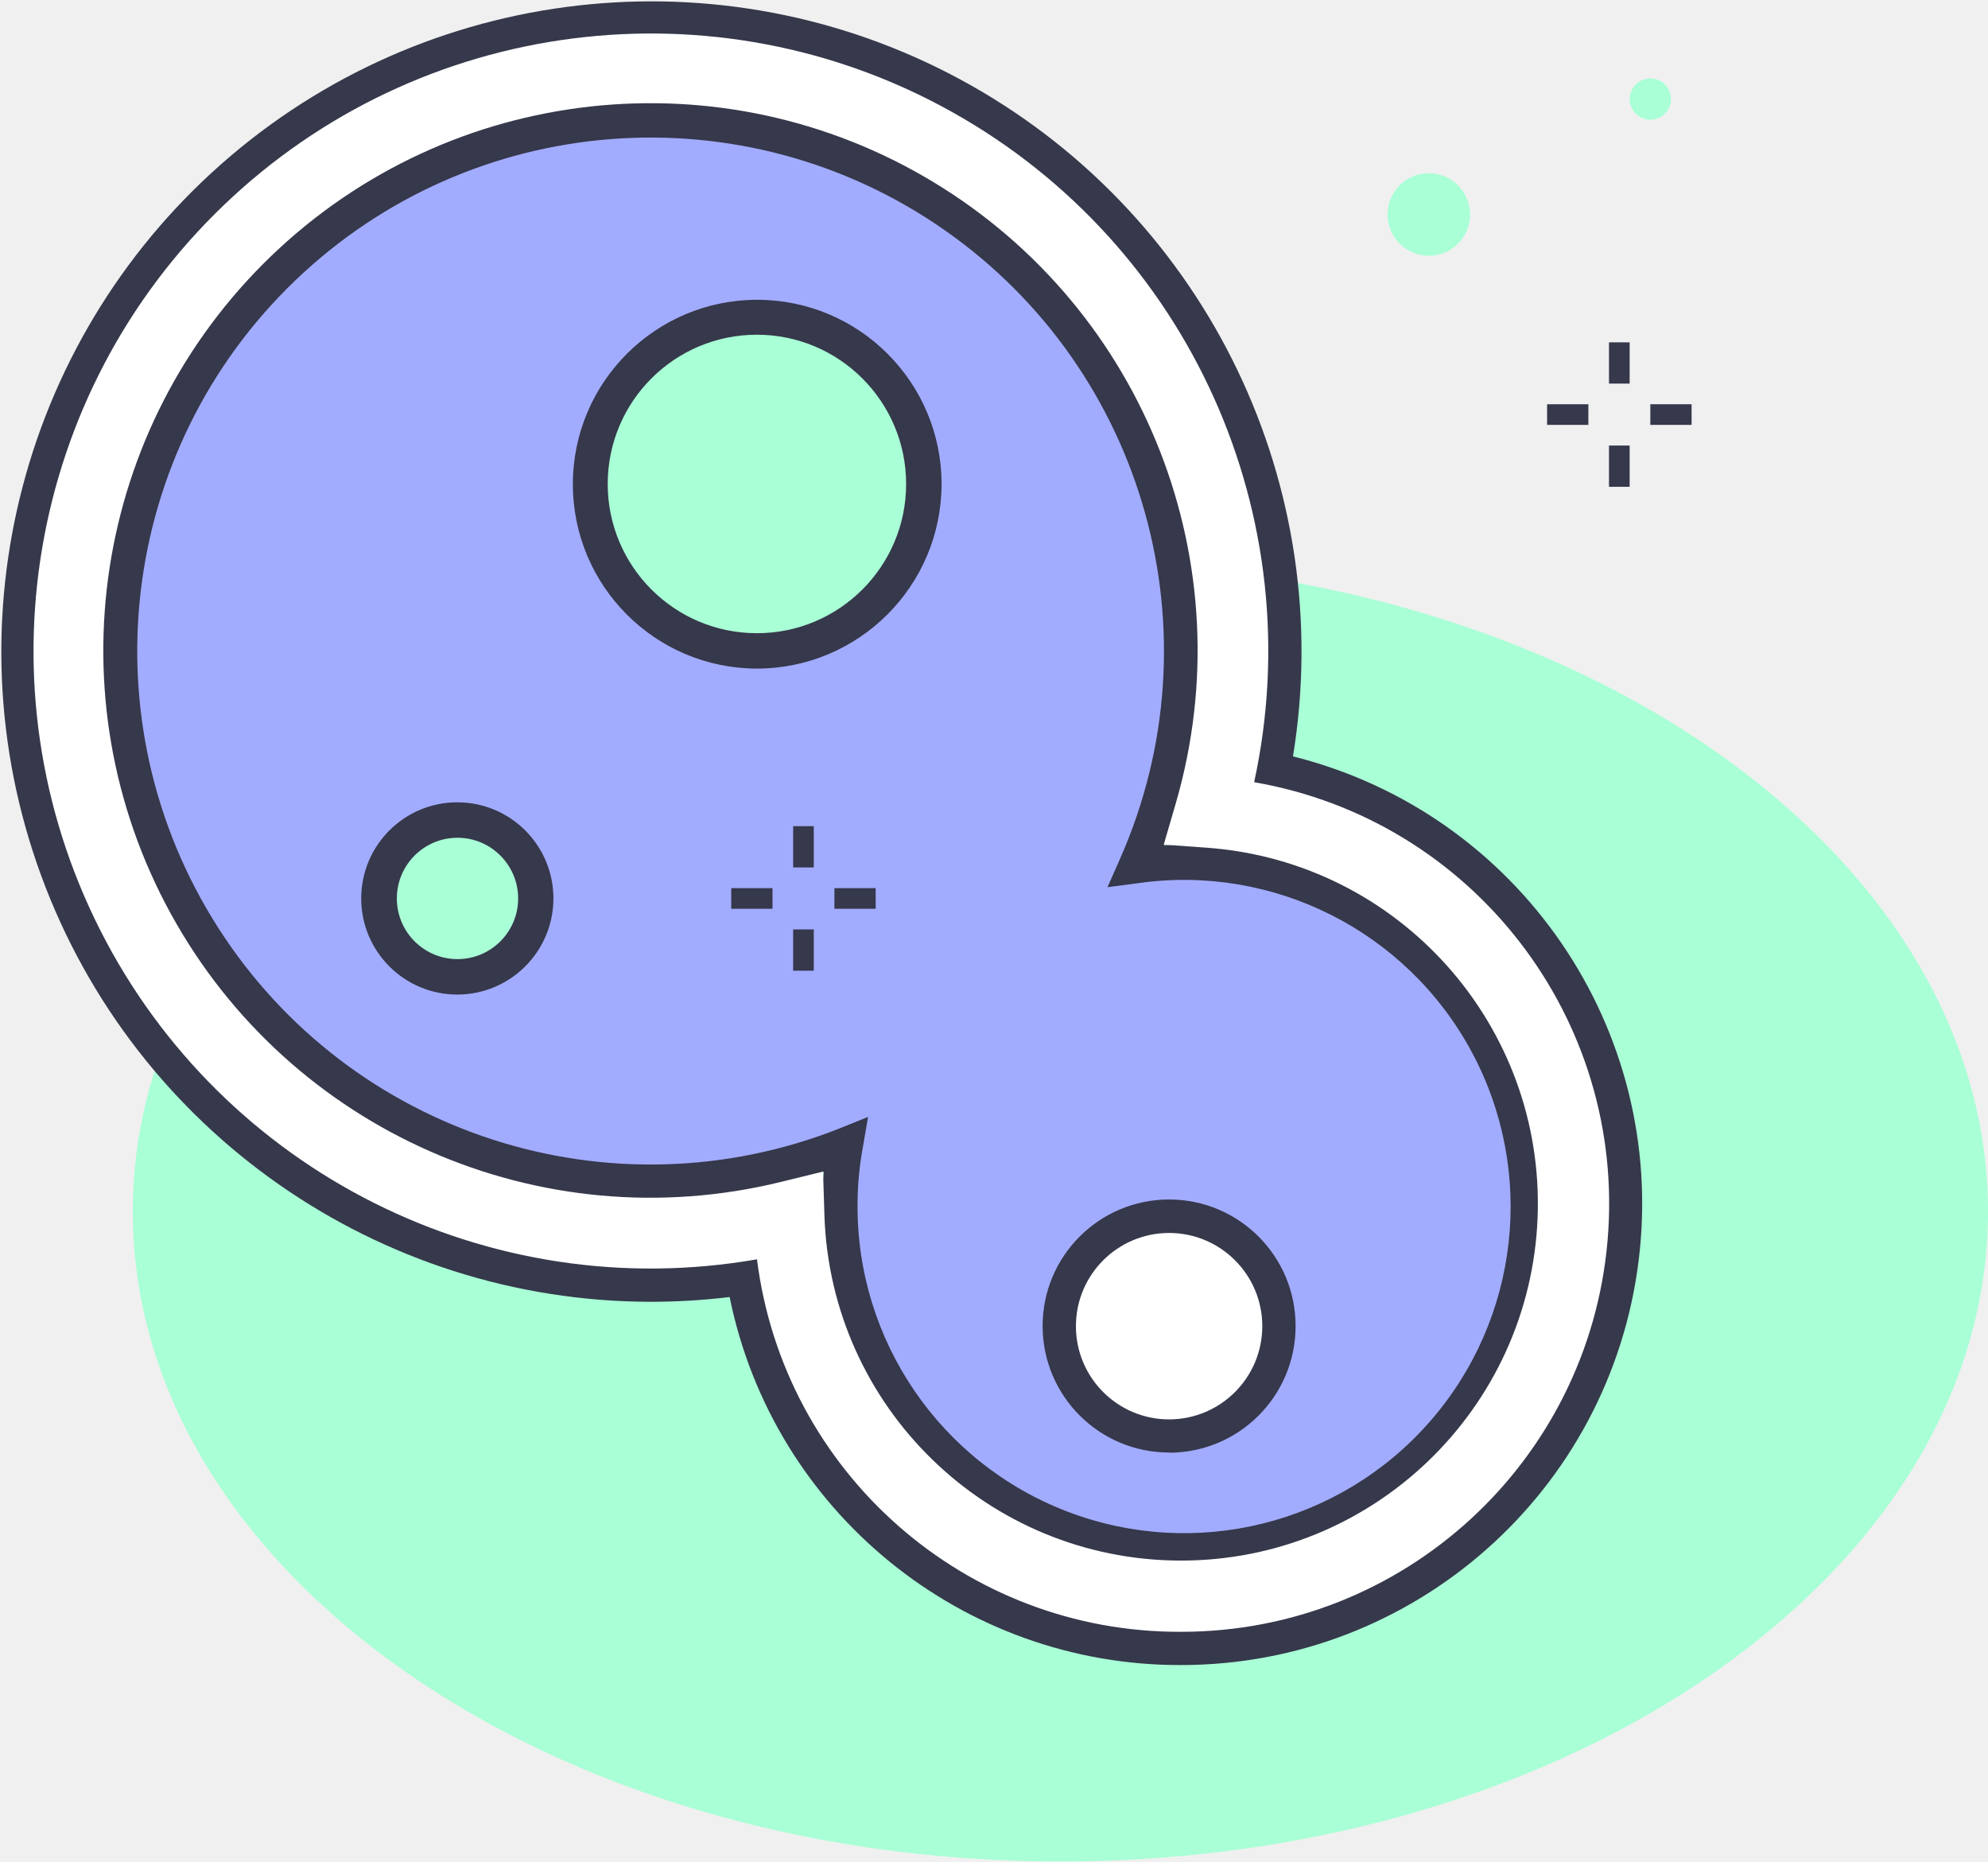
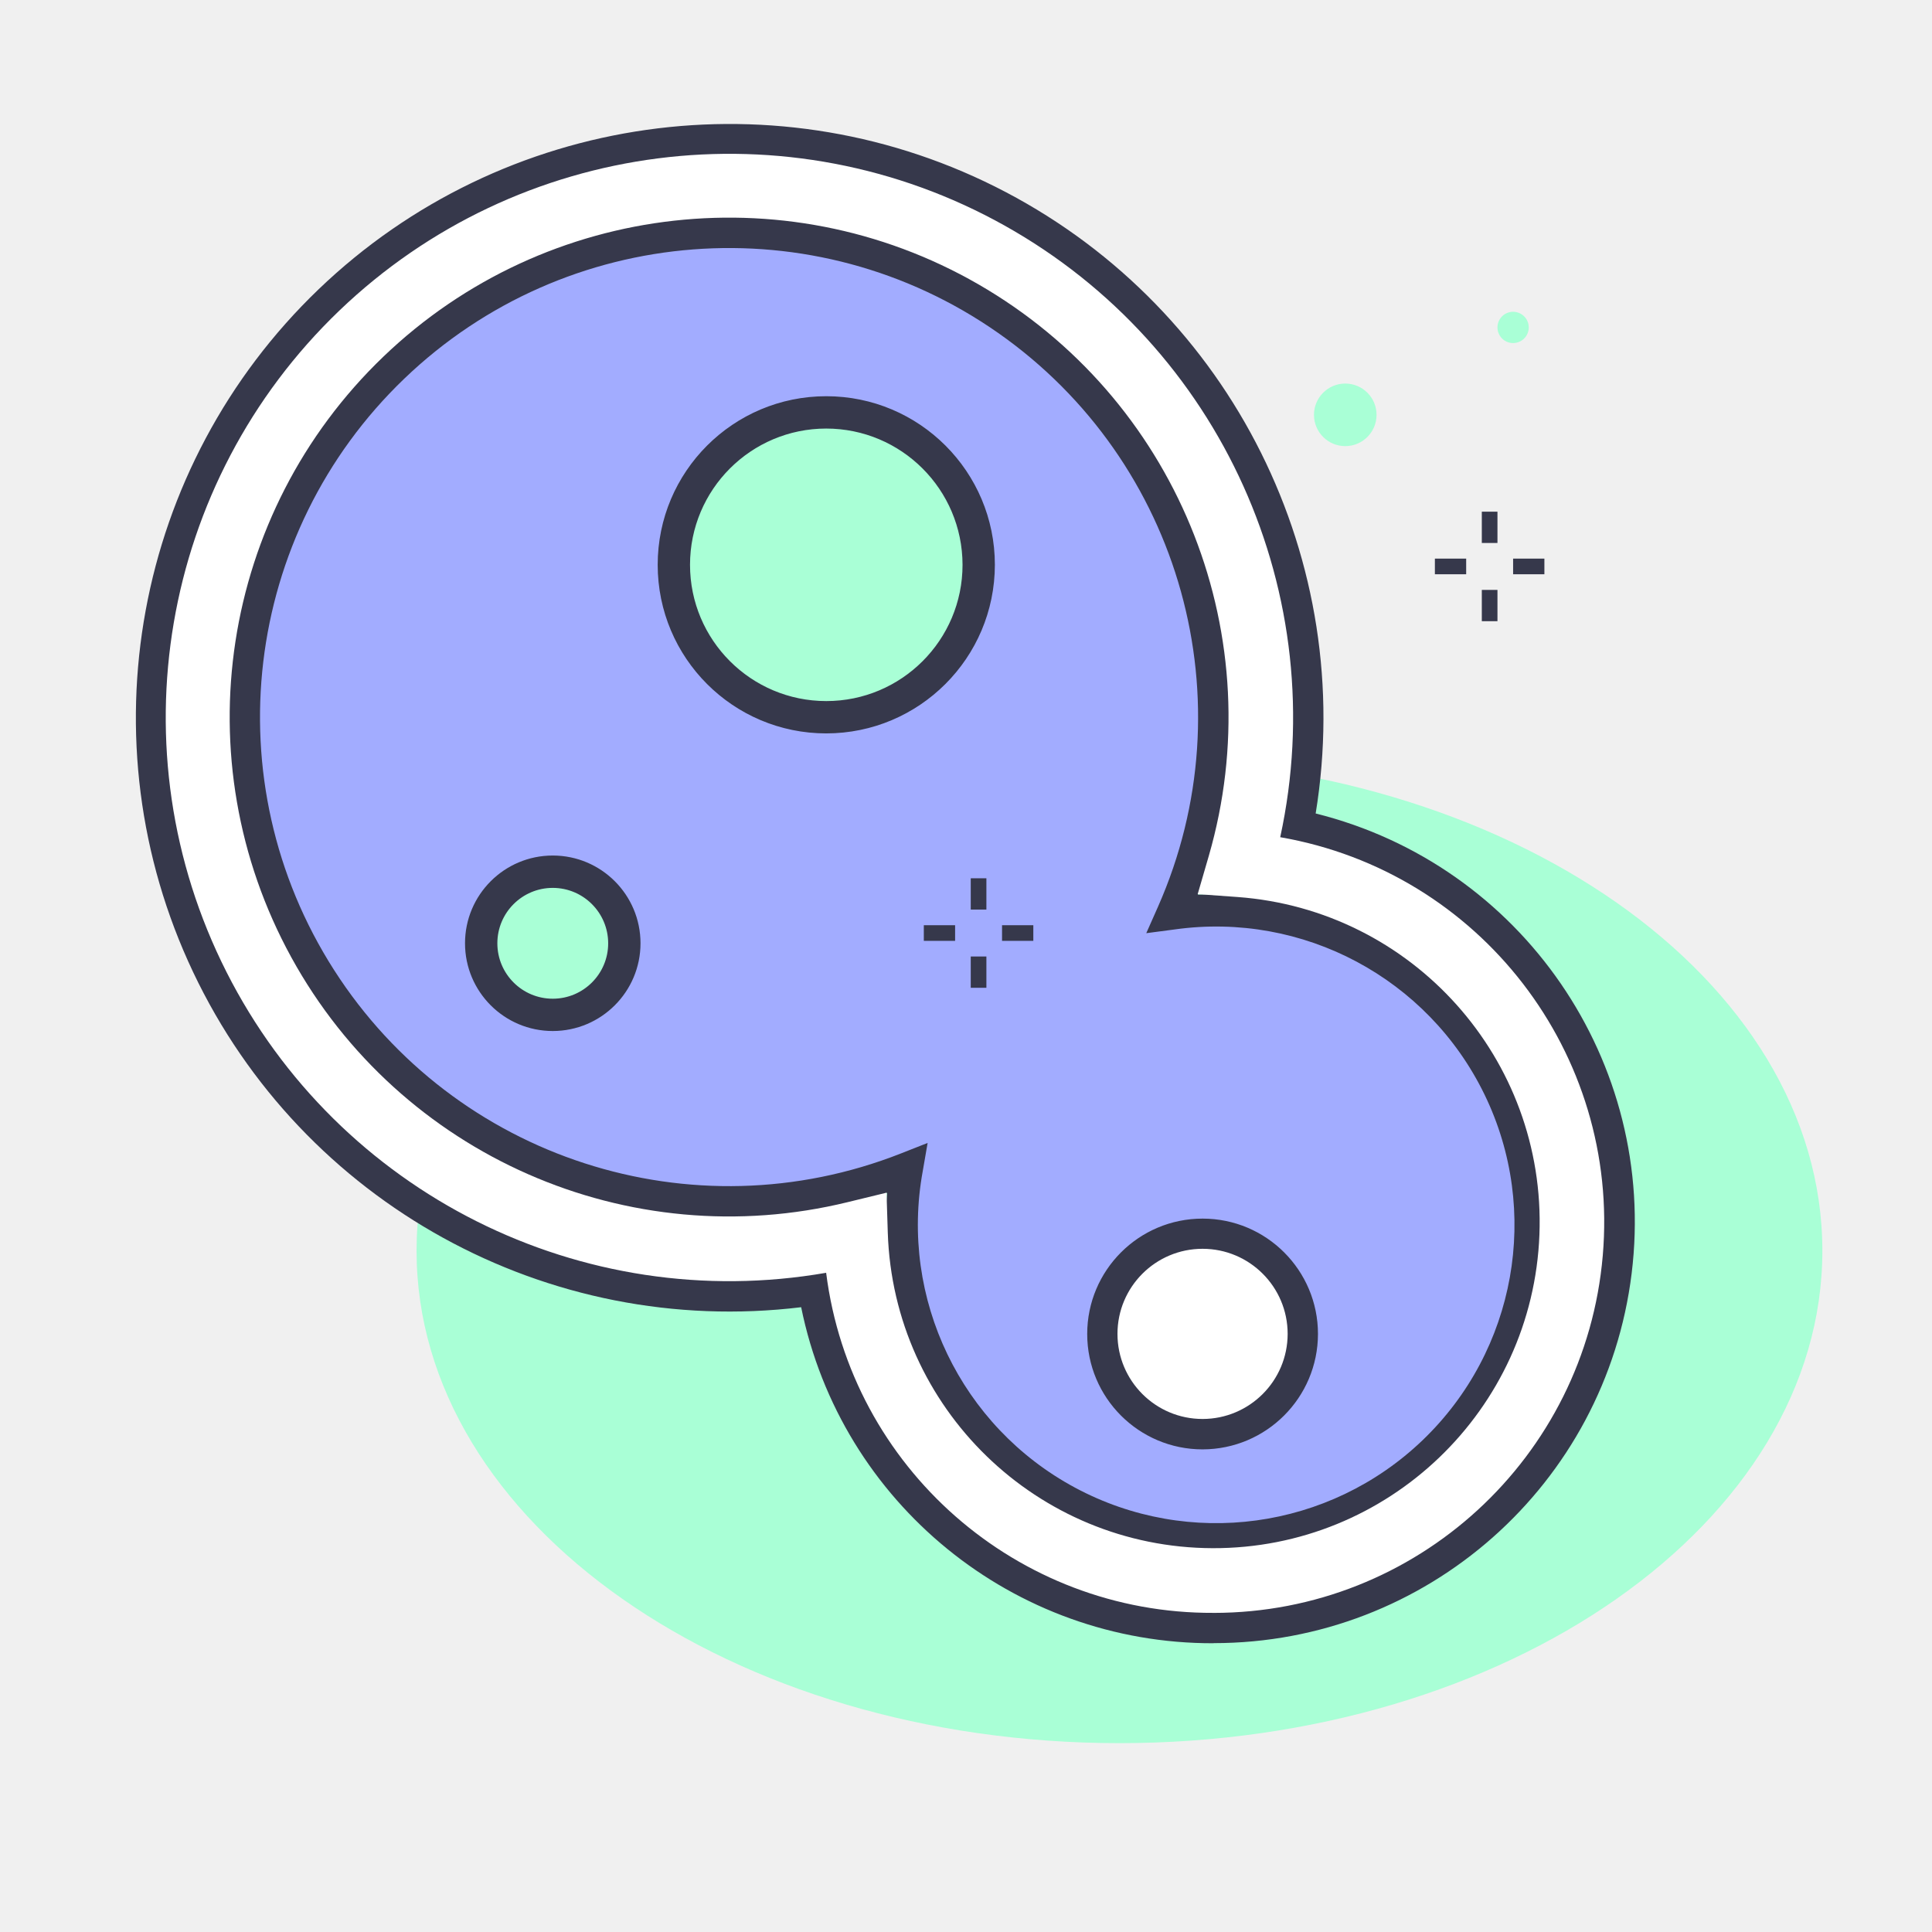
- <svg xmlns="http://www.w3.org/2000/svg" id="Layer_1" data-name="Layer 1" viewBox="0 0 33.429 31.295">
-   <ellipse cx="17.831" cy="20.368" rx="15.598" ry="10.927" style="fill:#a9ffd6" />
-   <circle cx="12.643" cy="8.199" r="3.06" style="fill:#a9ffd6" />
-   <path d="M12.036,22.225a8.906,8.906,0,0,0,3.271-.621,5.738,5.738,0,1,0,5.65-4.753,5.868,5.868,0,0,0-.754.055,8.93,8.93,0,1,0-8.167,5.319Zm8.718.595a1.829,1.829,0,1,1-1.829,1.829A1.829,1.829,0,0,1,20.754,22.82ZM13.822,7.682a2.807,2.807,0,1,1-2.806,2.807A2.807,2.807,0,0,1,13.822,7.682ZM8.787,16.14a1.318,1.318,0,1,1-1.318,1.317A1.317,1.317,0,0,1,8.787,16.14Z" transform="translate(-1.094 -2.353)" style="fill:#a2acff" />
-   <path d="M20.957,28.63a6.045,6.045,0,0,1-6.038-6.038c0-.176.008-.355.026-.54a9.224,9.224,0,1,1,5.722-5.49c.1-.005.2-.008.29-.008a6.038,6.038,0,0,1,0,12.076Zm-5.266-7.5-.09.523a5.337,5.337,0,0,0-.087.936,5.491,5.491,0,1,0,4.728-5.39l-.525.069.214-.485A8.632,8.632,0,1,0,15.2,21.328Zm5.063,5.642a2.127,2.127,0,1,1,2.126-2.126A2.128,2.128,0,0,1,20.754,26.775Zm0-3.657a1.531,1.531,0,1,0,1.531,1.531A1.533,1.533,0,0,0,20.754,23.118ZM8.787,19.073A1.616,1.616,0,1,1,10.4,17.457,1.618,1.618,0,0,1,8.787,19.073Zm0-2.636a1.02,1.02,0,1,0,1.02,1.02A1.021,1.021,0,0,0,8.787,16.437Zm5.035-2.844a3.1,3.1,0,1,1,3.105-3.1A3.108,3.108,0,0,1,13.822,13.593Zm0-5.613a2.509,2.509,0,1,0,2.509,2.509A2.511,2.511,0,0,0,13.822,7.98Z" transform="translate(-1.094 -2.353)" style="fill:#36384b" />
-   <path d="M20.957,30.345a7.727,7.727,0,0,1-7.594-6.187,11.07,11.07,0,0,1-1.327.08,10.931,10.931,0,1,1,10.8-9.169,7.754,7.754,0,0,1-1.879,15.276Zm-7.108-6.857.048.288a7.158,7.158,0,1,0,8.535-8.189l-.286-.06.055-.287a10.334,10.334,0,1,0-8.641,8.291Zm6.905,1.573a.412.412,0,1,1,.411-.412A.413.413,0,0,1,20.754,25.061Z" transform="translate(-1.094 -2.353)" style="fill:#36384b" />
-   <path d="M20.957,29.786a7.157,7.157,0,0,1-7.134-6.262,10.381,10.381,0,1,1,8.36-8.021,7.194,7.194,0,0,1-1.226,14.283Zm-6.023-7.737.023.735a6,6,0,1,0,6.44-6.179l-.734-.053.206-.707a9.2,9.2,0,1,0-6.649,6.379Zm5.82,4.166a1.567,1.567,0,1,1,1.566-1.566A1.568,1.568,0,0,1,20.754,26.215Z" transform="translate(-1.094 -2.353)" style="fill:#fff" />
-   <rect x="13.337" y="13.889" width="0.347" height="0.694" style="fill:#36384b" />
-   <rect x="13.337" y="15.625" width="0.347" height="0.694" style="fill:#36384b" />
-   <rect x="14.031" y="14.931" width="0.694" height="0.347" style="fill:#36384b" />
-   <polyline points="12.296 14.931 12.99 14.931 12.99 15.278 12.296 15.278" style="fill:#36384b" />
-   <rect x="27.056" y="5.755" width="0.347" height="0.694" style="fill:#36384b" />
-   <rect x="27.056" y="7.49" width="0.347" height="0.694" style="fill:#36384b" />
-   <rect x="27.751" y="6.796" width="0.694" height="0.347" style="fill:#36384b" />
-   <polyline points="26.015 6.796 26.709 6.796 26.709 7.143 26.015 7.143" style="fill:#36384b" />
-   <circle cx="24.026" cy="3.606" r="0.694" style="fill:#a9ffd6" />
-   <circle cx="27.751" cy="1.665" r="0.347" style="fill:#a9ffd6" />
+ <svg xmlns="http://www.w3.org/2000/svg" viewBox="0 0 72 72">
+   <g id="Layer_1" data-name="Layer 1">
+     <circle cx="20.595" cy="34.895" r="3.27" style="fill:#a9ffd6" />
+     <ellipse cx="41.719" cy="46.611" rx="26.195" ry="18.351" style="fill:#a9ffd6" />
+     <circle cx="30.615" cy="21.176" r="6.193" style="fill:#a9ffd6" />
+     <path d="M27.173,44.8a18.02,18.02,0,0,0,6.62-1.257,11.718,11.718,0,1,0,9.91-9.508A18.074,18.074,0,1,0,27.173,44.8Zm17.644,1.2a3.7,3.7,0,1,1-3.7,3.7A3.7,3.7,0,0,1,44.817,46.009ZM30.788,15.369a5.681,5.681,0,1,1-5.681,5.68A5.68,5.68,0,0,1,30.788,15.369ZM20.6,32.487a2.667,2.667,0,1,1-2.666,2.667A2.667,2.667,0,0,1,20.6,32.487Z" style="fill:#a2acff" />
+     <path d="M45.229,57.769A12.237,12.237,0,0,1,33.007,45.546c0-.357.017-.718.054-1.092a18.673,18.673,0,1,1,11.58-11.112c.2-.011.4-.017.588-.017a12.222,12.222,0,0,1,0,24.444ZM34.57,42.594l-.183,1.057a11.117,11.117,0,1,0,9.395-9.014l-1.064.14.435-.981a17.479,17.479,0,1,0-9.581,9.191Zm10.247,11.42a4.3,4.3,0,1,1,4.3-4.3A4.308,4.308,0,0,1,44.817,54.014Zm0-7.4a3.1,3.1,0,1,0,3.1,3.1A3.1,3.1,0,0,0,44.817,46.611ZM20.6,38.423a3.27,3.27,0,1,1,3.27-3.269A3.272,3.272,0,0,1,20.6,38.423Zm0-5.334a2.065,2.065,0,1,0,2.065,2.065A2.067,2.067,0,0,0,20.6,33.089Zm10.193-5.757a6.283,6.283,0,1,1,6.283-6.283A6.29,6.29,0,0,1,30.788,27.332Zm0-11.361a5.078,5.078,0,1,0,5.078,5.078A5.084,5.084,0,0,0,30.788,15.971Z" style="fill:#36384b" />
+     <path d="M45.229,61.239A15.639,15.639,0,0,1,29.857,48.716a22.128,22.128,0,1,1,19.174-18.4,15.693,15.693,0,0,1-3.8,30.919ZM30.841,47.36l.1.583A14.488,14.488,0,1,0,48.215,31.369l-.579-.122.11-.581A20.945,20.945,0,1,0,27.173,47.673a21.213,21.213,0,0,0,3.083-.226Zm13.976,3.183a.833.833,0,1,1,.833-.833A.833.833,0,0,1,44.817,50.543Z" style="fill:#36384b" />
+     <path d="M45.229,60.107A14.489,14.489,0,0,1,30.788,47.433,21.006,21.006,0,1,1,47.71,31.2a14.561,14.561,0,0,1-2.481,28.908ZM33.038,44.448l.047,1.488A12.15,12.15,0,1,0,46.12,33.429l-1.486-.107.416-1.431A18.611,18.611,0,1,0,31.593,44.8Zm11.779,8.433a3.171,3.171,0,1,1,3.17-3.171A3.174,3.174,0,0,1,44.817,52.881Z" style="fill:#fff" />
+     <rect x="36.177" y="32.731" width="0.583" height="1.166" style="fill:#36384b" />
+     <rect x="36.177" y="35.646" width="0.583" height="1.166" style="fill:#36384b" />
+     <rect x="37.343" y="34.48" width="1.166" height="0.583" style="fill:#36384b" />
+     <polyline points="34.428 34.48 35.594 34.48 35.594 35.063 34.428 35.063" style="fill:#36384b" />
+     <rect x="55.223" y="19.069" width="0.583" height="1.166" style="fill:#36384b" />
+     <rect x="55.223" y="21.984" width="0.583" height="1.166" style="fill:#36384b" />
+     <rect x="56.389" y="20.818" width="1.166" height="0.583" style="fill:#36384b" />
+     <polyline points="53.474 20.818 54.64 20.818 54.64 21.401 53.474 21.401" style="fill:#36384b" />
+     <circle cx="50.134" cy="15.46" r="1.166" style="fill:#a9ffd6" />
+     <circle cx="56.389" cy="12.202" r="0.583" style="fill:#a9ffd6" />
+   </g>
</svg>
